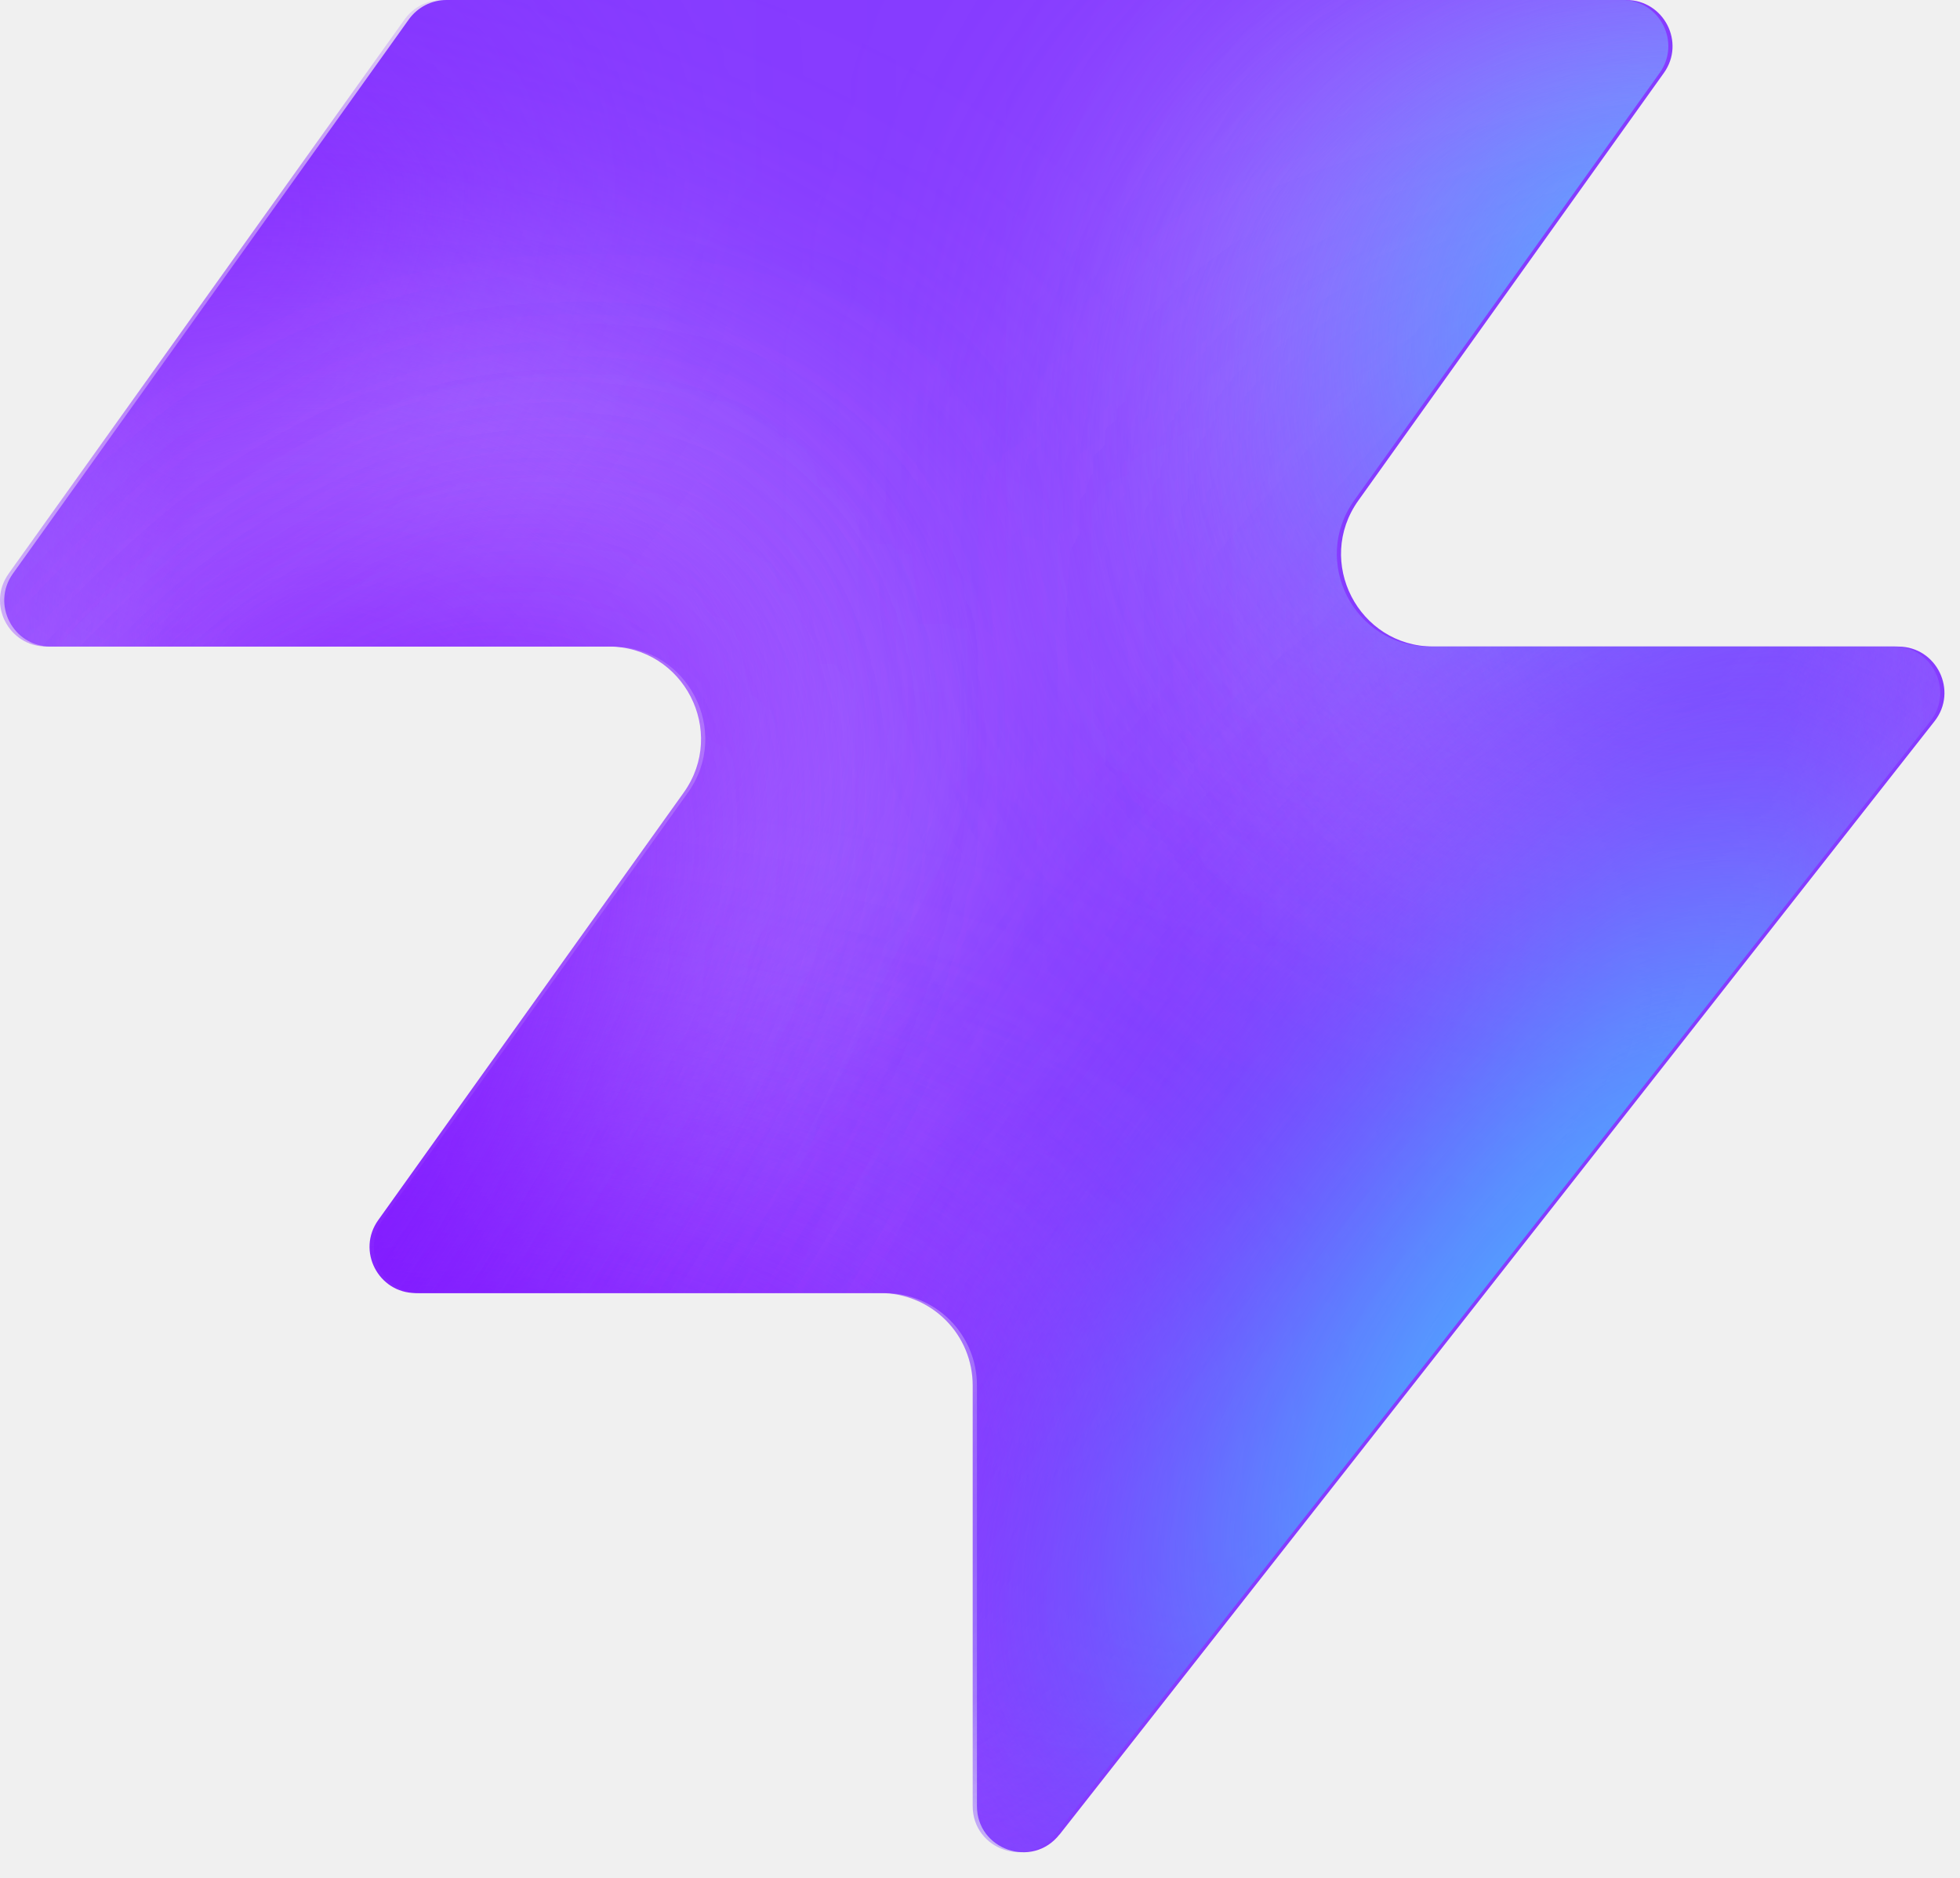
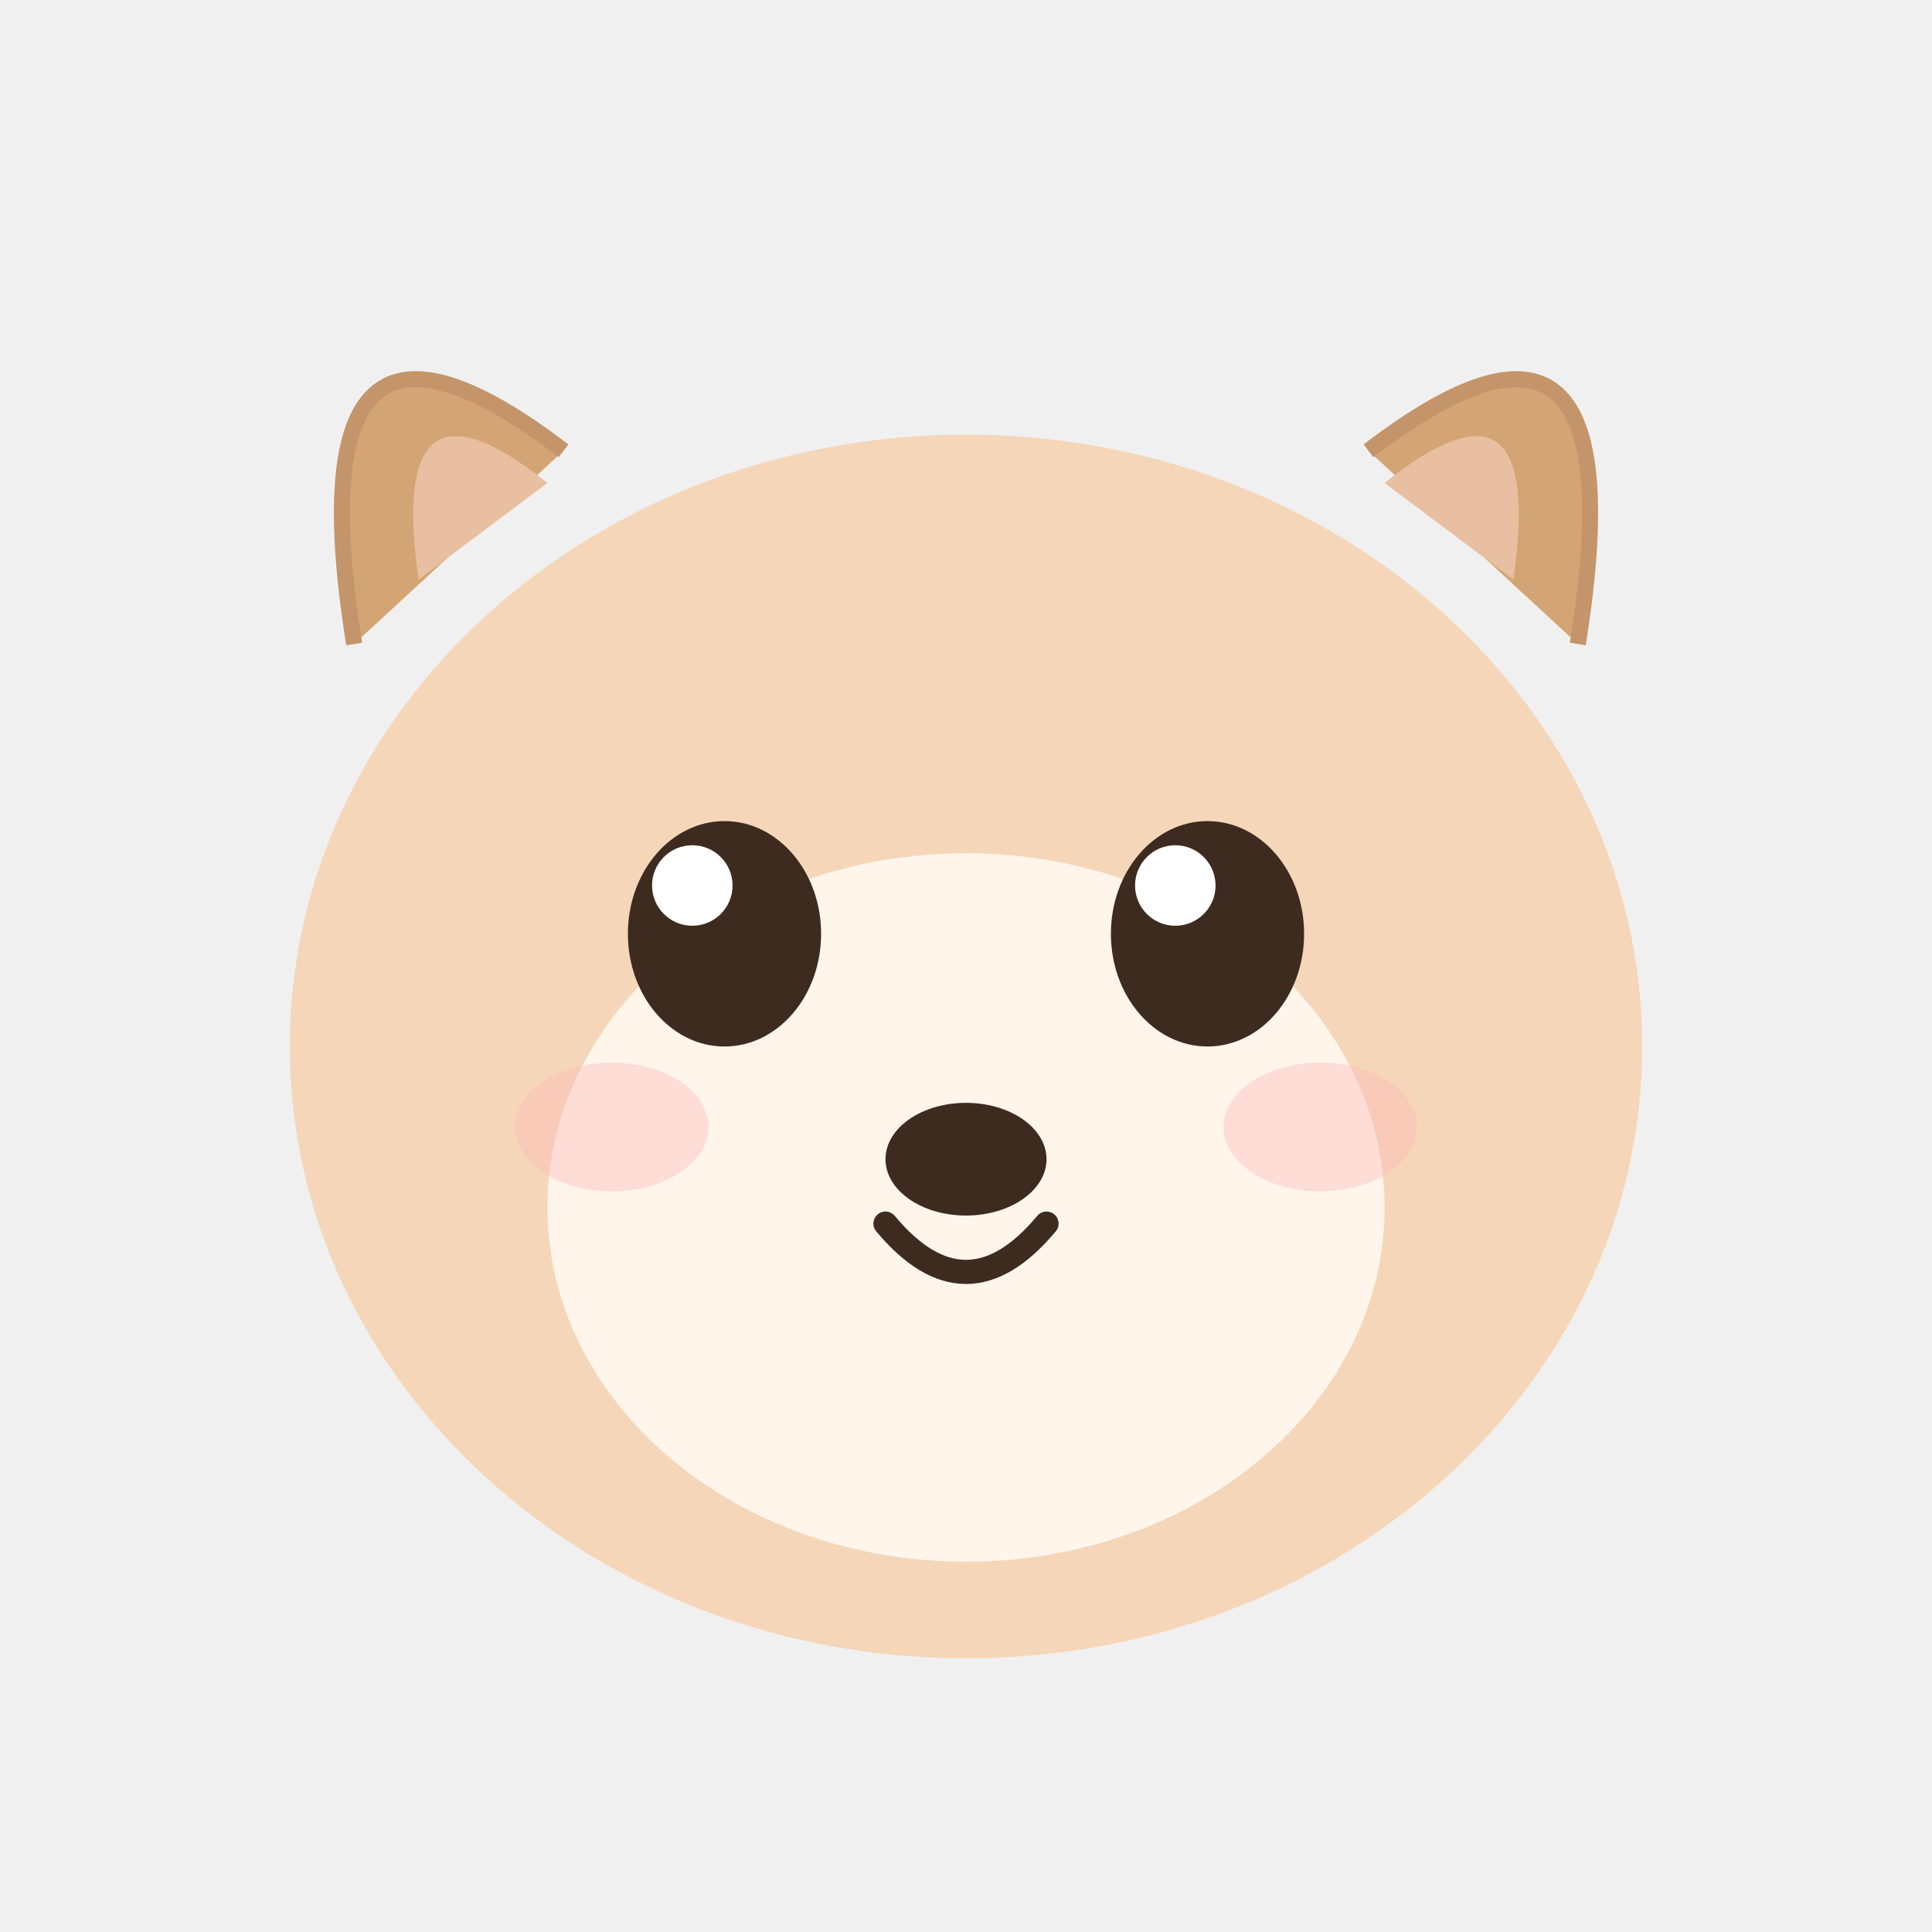
- <svg xmlns="http://www.w3.org/2000/svg" width="48" height="46" fill="none" viewBox="0 0 48 46">
-   <path fill="#863bff" d="M25.946 44.938c-.664.845-2.021.375-2.021-.698V33.937a2.26 2.26 0 0 0-2.262-2.262H10.287c-.92 0-1.456-1.04-.92-1.788l7.48-10.471c1.07-1.497 0-3.578-1.842-3.578H1.237c-.92 0-1.456-1.04-.92-1.788L10.013.474c.214-.297.556-.474.92-.474h28.894c.92 0 1.456 1.04.92 1.788l-7.48 10.471c-1.07 1.498 0 3.579 1.842 3.579h11.377c.943 0 1.473 1.088.89 1.83L25.947 44.94z" style="fill:#863bff;fill:color(display-p3 .525 .23 1);fill-opacity:1" />
-   <mask id="a" width="48" height="46" x="0" y="0" maskUnits="userSpaceOnUse" style="mask-type:alpha">
-     <path fill="#000" d="M25.842 44.938c-.664.844-2.021.375-2.021-.698V33.937a2.26 2.26 0 0 0-2.262-2.262H10.183c-.92 0-1.456-1.04-.92-1.788l7.48-10.471c1.07-1.498 0-3.579-1.842-3.579H1.133c-.92 0-1.456-1.04-.92-1.787L9.91.473c.214-.297.556-.474.92-.474h28.894c.92 0 1.456 1.04.92 1.788l-7.48 10.471c-1.07 1.498 0 3.578 1.842 3.578h11.377c.943 0 1.473 1.088.89 1.832L25.843 44.94z" style="fill:#000;fill-opacity:1" />
-   </mask>
-   <g mask="url(#a)">
-     <g filter="url(#b)">
-       <ellipse cx="5.508" cy="14.704" fill="#ede6ff" rx="5.508" ry="14.704" style="fill:#ede6ff;fill:color(display-p3 .927 .903 1);fill-opacity:1" transform="matrix(.00324 1 1 -.00324 -4.47 31.516)" />
-     </g>
-     <g filter="url(#c)">
-       <ellipse cx="10.399" cy="29.851" fill="#ede6ff" rx="10.399" ry="29.851" style="fill:#ede6ff;fill:color(display-p3 .927 .903 1);fill-opacity:1" transform="matrix(.00324 1 1 -.00324 -39.328 7.883)" />
-     </g>
-     <g filter="url(#d)">
-       <ellipse cx="5.508" cy="30.487" fill="#7e14ff" rx="5.508" ry="30.487" style="fill:#7e14ff;fill:color(display-p3 .492 .077 1);fill-opacity:1" transform="rotate(89.814 -25.913 -14.639)scale(1 -1)" />
-     </g>
-     <g filter="url(#e)">
-       <ellipse cx="5.508" cy="30.599" fill="#7e14ff" rx="5.508" ry="30.599" style="fill:#7e14ff;fill:color(display-p3 .492 .077 1);fill-opacity:1" transform="rotate(89.814 -32.644 -3.334)scale(1 -1)" />
-     </g>
-     <g filter="url(#f)">
-       <ellipse cx="5.508" cy="30.599" fill="#7e14ff" rx="5.508" ry="30.599" style="fill:#7e14ff;fill:color(display-p3 .492 .077 1);fill-opacity:1" transform="matrix(.00324 1 1 -.00324 -34.34 30.47)" />
-     </g>
-     <g filter="url(#g)">
-       <ellipse cx="14.072" cy="22.078" fill="#ede6ff" rx="14.072" ry="22.078" style="fill:#ede6ff;fill:color(display-p3 .927 .903 1);fill-opacity:1" transform="rotate(93.35 24.506 48.493)scale(-1 1)" />
-     </g>
-     <g filter="url(#h)">
-       <ellipse cx="3.47" cy="21.501" fill="#7e14ff" rx="3.47" ry="21.501" style="fill:#7e14ff;fill:color(display-p3 .492 .077 1);fill-opacity:1" transform="rotate(89.009 28.708 47.59)scale(-1 1)" />
-     </g>
-     <g filter="url(#i)">
-       <ellipse cx="3.47" cy="21.501" fill="#7e14ff" rx="3.47" ry="21.501" style="fill:#7e14ff;fill:color(display-p3 .492 .077 1);fill-opacity:1" transform="rotate(89.009 28.708 47.59)scale(-1 1)" />
-     </g>
-     <g filter="url(#j)">
-       <ellipse cx=".387" cy="8.972" fill="#7e14ff" rx="4.407" ry="29.108" style="fill:#7e14ff;fill:color(display-p3 .492 .077 1);fill-opacity:1" transform="rotate(39.51 .387 8.972)" />
-     </g>
-     <g filter="url(#k)">
-       <ellipse cx="47.523" cy="-6.092" fill="#7e14ff" rx="4.407" ry="29.108" style="fill:#7e14ff;fill:color(display-p3 .492 .077 1);fill-opacity:1" transform="rotate(37.892 47.523 -6.092)" />
-     </g>
-     <g filter="url(#l)">
-       <ellipse cx="41.412" cy="6.333" fill="#47bfff" rx="5.971" ry="9.665" style="fill:#47bfff;fill:color(display-p3 .28 .748 1);fill-opacity:1" transform="rotate(37.892 41.412 6.333)" />
-     </g>
-     <g filter="url(#m)">
-       <ellipse cx="-1.879" cy="38.332" fill="#7e14ff" rx="4.407" ry="29.108" style="fill:#7e14ff;fill:color(display-p3 .492 .077 1);fill-opacity:1" transform="rotate(37.892 -1.88 38.332)" />
-     </g>
-     <g filter="url(#n)">
-       <ellipse cx="-1.879" cy="38.332" fill="#7e14ff" rx="4.407" ry="29.108" style="fill:#7e14ff;fill:color(display-p3 .492 .077 1);fill-opacity:1" transform="rotate(37.892 -1.88 38.332)" />
-     </g>
-     <g filter="url(#o)">
-       <ellipse cx="35.651" cy="29.907" fill="#7e14ff" rx="4.407" ry="29.108" style="fill:#7e14ff;fill:color(display-p3 .492 .077 1);fill-opacity:1" transform="rotate(37.892 35.651 29.907)" />
-     </g>
-     <g filter="url(#p)">
-       <ellipse cx="38.418" cy="32.4" fill="#47bfff" rx="5.971" ry="15.297" style="fill:#47bfff;fill:color(display-p3 .28 .748 1);fill-opacity:1" transform="rotate(37.892 38.418 32.4)" />
-     </g>
-   </g>
-   <defs>
-     <filter id="b" width="60.045" height="41.654" x="-19.77" y="16.149" color-interpolation-filters="sRGB" filterUnits="userSpaceOnUse">
-       <feFlood flood-opacity="0" result="BackgroundImageFix" />
-       <feBlend in="SourceGraphic" in2="BackgroundImageFix" result="shape" />
-       <feGaussianBlur result="effect1_foregroundBlur_2002_17158" stdDeviation="7.659" />
-     </filter>
-     <filter id="c" width="90.34" height="51.437" x="-54.613" y="-7.533" color-interpolation-filters="sRGB" filterUnits="userSpaceOnUse">
-       <feFlood flood-opacity="0" result="BackgroundImageFix" />
-       <feBlend in="SourceGraphic" in2="BackgroundImageFix" result="shape" />
-       <feGaussianBlur result="effect1_foregroundBlur_2002_17158" stdDeviation="7.659" />
-     </filter>
-     <filter id="d" width="79.355" height="29.4" x="-49.64" y="2.03" color-interpolation-filters="sRGB" filterUnits="userSpaceOnUse">
-       <feFlood flood-opacity="0" result="BackgroundImageFix" />
-       <feBlend in="SourceGraphic" in2="BackgroundImageFix" result="shape" />
-       <feGaussianBlur result="effect1_foregroundBlur_2002_17158" stdDeviation="4.596" />
-     </filter>
-     <filter id="e" width="79.579" height="29.4" x="-45.045" y="20.029" color-interpolation-filters="sRGB" filterUnits="userSpaceOnUse">
-       <feFlood flood-opacity="0" result="BackgroundImageFix" />
-       <feBlend in="SourceGraphic" in2="BackgroundImageFix" result="shape" />
-       <feGaussianBlur result="effect1_foregroundBlur_2002_17158" stdDeviation="4.596" />
-     </filter>
-     <filter id="f" width="79.579" height="29.4" x="-43.513" y="21.178" color-interpolation-filters="sRGB" filterUnits="userSpaceOnUse">
-       <feFlood flood-opacity="0" result="BackgroundImageFix" />
-       <feBlend in="SourceGraphic" in2="BackgroundImageFix" result="shape" />
-       <feGaussianBlur result="effect1_foregroundBlur_2002_17158" stdDeviation="4.596" />
-     </filter>
-     <filter id="g" width="74.749" height="58.852" x="15.756" y="-17.901" color-interpolation-filters="sRGB" filterUnits="userSpaceOnUse">
-       <feFlood flood-opacity="0" result="BackgroundImageFix" />
-       <feBlend in="SourceGraphic" in2="BackgroundImageFix" result="shape" />
-       <feGaussianBlur result="effect1_foregroundBlur_2002_17158" stdDeviation="7.659" />
-     </filter>
-     <filter id="h" width="61.377" height="25.362" x="23.548" y="2.284" color-interpolation-filters="sRGB" filterUnits="userSpaceOnUse">
-       <feFlood flood-opacity="0" result="BackgroundImageFix" />
-       <feBlend in="SourceGraphic" in2="BackgroundImageFix" result="shape" />
-       <feGaussianBlur result="effect1_foregroundBlur_2002_17158" stdDeviation="4.596" />
-     </filter>
-     <filter id="i" width="61.377" height="25.362" x="23.548" y="2.284" color-interpolation-filters="sRGB" filterUnits="userSpaceOnUse">
-       <feFlood flood-opacity="0" result="BackgroundImageFix" />
-       <feBlend in="SourceGraphic" in2="BackgroundImageFix" result="shape" />
-       <feGaussianBlur result="effect1_foregroundBlur_2002_17158" stdDeviation="4.596" />
-     </filter>
-     <filter id="j" width="56.045" height="63.649" x="-27.636" y="-22.853" color-interpolation-filters="sRGB" filterUnits="userSpaceOnUse">
-       <feFlood flood-opacity="0" result="BackgroundImageFix" />
-       <feBlend in="SourceGraphic" in2="BackgroundImageFix" result="shape" />
-       <feGaussianBlur result="effect1_foregroundBlur_2002_17158" stdDeviation="4.596" />
-     </filter>
-     <filter id="k" width="54.814" height="64.646" x="20.116" y="-38.415" color-interpolation-filters="sRGB" filterUnits="userSpaceOnUse">
-       <feFlood flood-opacity="0" result="BackgroundImageFix" />
-       <feBlend in="SourceGraphic" in2="BackgroundImageFix" result="shape" />
-       <feGaussianBlur result="effect1_foregroundBlur_2002_17158" stdDeviation="4.596" />
-     </filter>
-     <filter id="l" width="33.541" height="35.313" x="24.641" y="-11.323" color-interpolation-filters="sRGB" filterUnits="userSpaceOnUse">
-       <feFlood flood-opacity="0" result="BackgroundImageFix" />
-       <feBlend in="SourceGraphic" in2="BackgroundImageFix" result="shape" />
-       <feGaussianBlur result="effect1_foregroundBlur_2002_17158" stdDeviation="4.596" />
-     </filter>
-     <filter id="m" width="54.814" height="64.646" x="-29.286" y="6.009" color-interpolation-filters="sRGB" filterUnits="userSpaceOnUse">
-       <feFlood flood-opacity="0" result="BackgroundImageFix" />
-       <feBlend in="SourceGraphic" in2="BackgroundImageFix" result="shape" />
-       <feGaussianBlur result="effect1_foregroundBlur_2002_17158" stdDeviation="4.596" />
-     </filter>
-     <filter id="n" width="54.814" height="64.646" x="-29.286" y="6.009" color-interpolation-filters="sRGB" filterUnits="userSpaceOnUse">
-       <feFlood flood-opacity="0" result="BackgroundImageFix" />
-       <feBlend in="SourceGraphic" in2="BackgroundImageFix" result="shape" />
-       <feGaussianBlur result="effect1_foregroundBlur_2002_17158" stdDeviation="4.596" />
-     </filter>
-     <filter id="o" width="54.814" height="64.646" x="8.244" y="-2.416" color-interpolation-filters="sRGB" filterUnits="userSpaceOnUse">
-       <feFlood flood-opacity="0" result="BackgroundImageFix" />
-       <feBlend in="SourceGraphic" in2="BackgroundImageFix" result="shape" />
-       <feGaussianBlur result="effect1_foregroundBlur_2002_17158" stdDeviation="4.596" />
-     </filter>
-     <filter id="p" width="39.409" height="43.623" x="18.713" y="10.588" color-interpolation-filters="sRGB" filterUnits="userSpaceOnUse">
-       <feFlood flood-opacity="0" result="BackgroundImageFix" />
-       <feBlend in="SourceGraphic" in2="BackgroundImageFix" result="shape" />
-       <feGaussianBlur result="effect1_foregroundBlur_2002_17158" stdDeviation="4.596" />
-     </filter>
-   </defs>
+ <svg xmlns="http://www.w3.org/2000/svg" viewBox="0 0 120 120" fill="none">
+   <ellipse cx="60" cy="65" rx="42" ry="38" fill="#F5D6B8" />
+   <path d="M22 40 Q18 15 35 28" fill="#D4A574" stroke="#C4956A" stroke-width="1" />
+   <path d="M98 40 Q102 15 85 28" fill="#D4A574" stroke="#C4956A" stroke-width="1" />
+   <path d="M26 36 Q24 22 34 30" fill="#E8BFA0" />
+   <path d="M94 36 Q96 22 86 30" fill="#E8BFA0" />
+   <ellipse cx="60" cy="75" rx="26" ry="22" fill="#FFF5EB" />
+   <ellipse cx="45" cy="58" rx="6" ry="7" fill="#3D2B1F" />
+   <ellipse cx="75" cy="58" rx="6" ry="7" fill="#3D2B1F" />
+   <circle cx="43" cy="55" r="2.5" fill="white" />
+   <circle cx="73" cy="55" r="2.5" fill="white" />
+   <ellipse cx="60" cy="72" rx="5" ry="3.5" fill="#3D2B1F" />
+   <path d="M55 76 Q60 82 65 76" stroke="#3D2B1F" stroke-width="1.5" fill="none" stroke-linecap="round" />
+   <ellipse cx="38" cy="70" rx="6" ry="4" fill="#FFB8B8" opacity="0.4" />
+   <ellipse cx="82" cy="70" rx="6" ry="4" fill="#FFB8B8" opacity="0.4" />
</svg>
